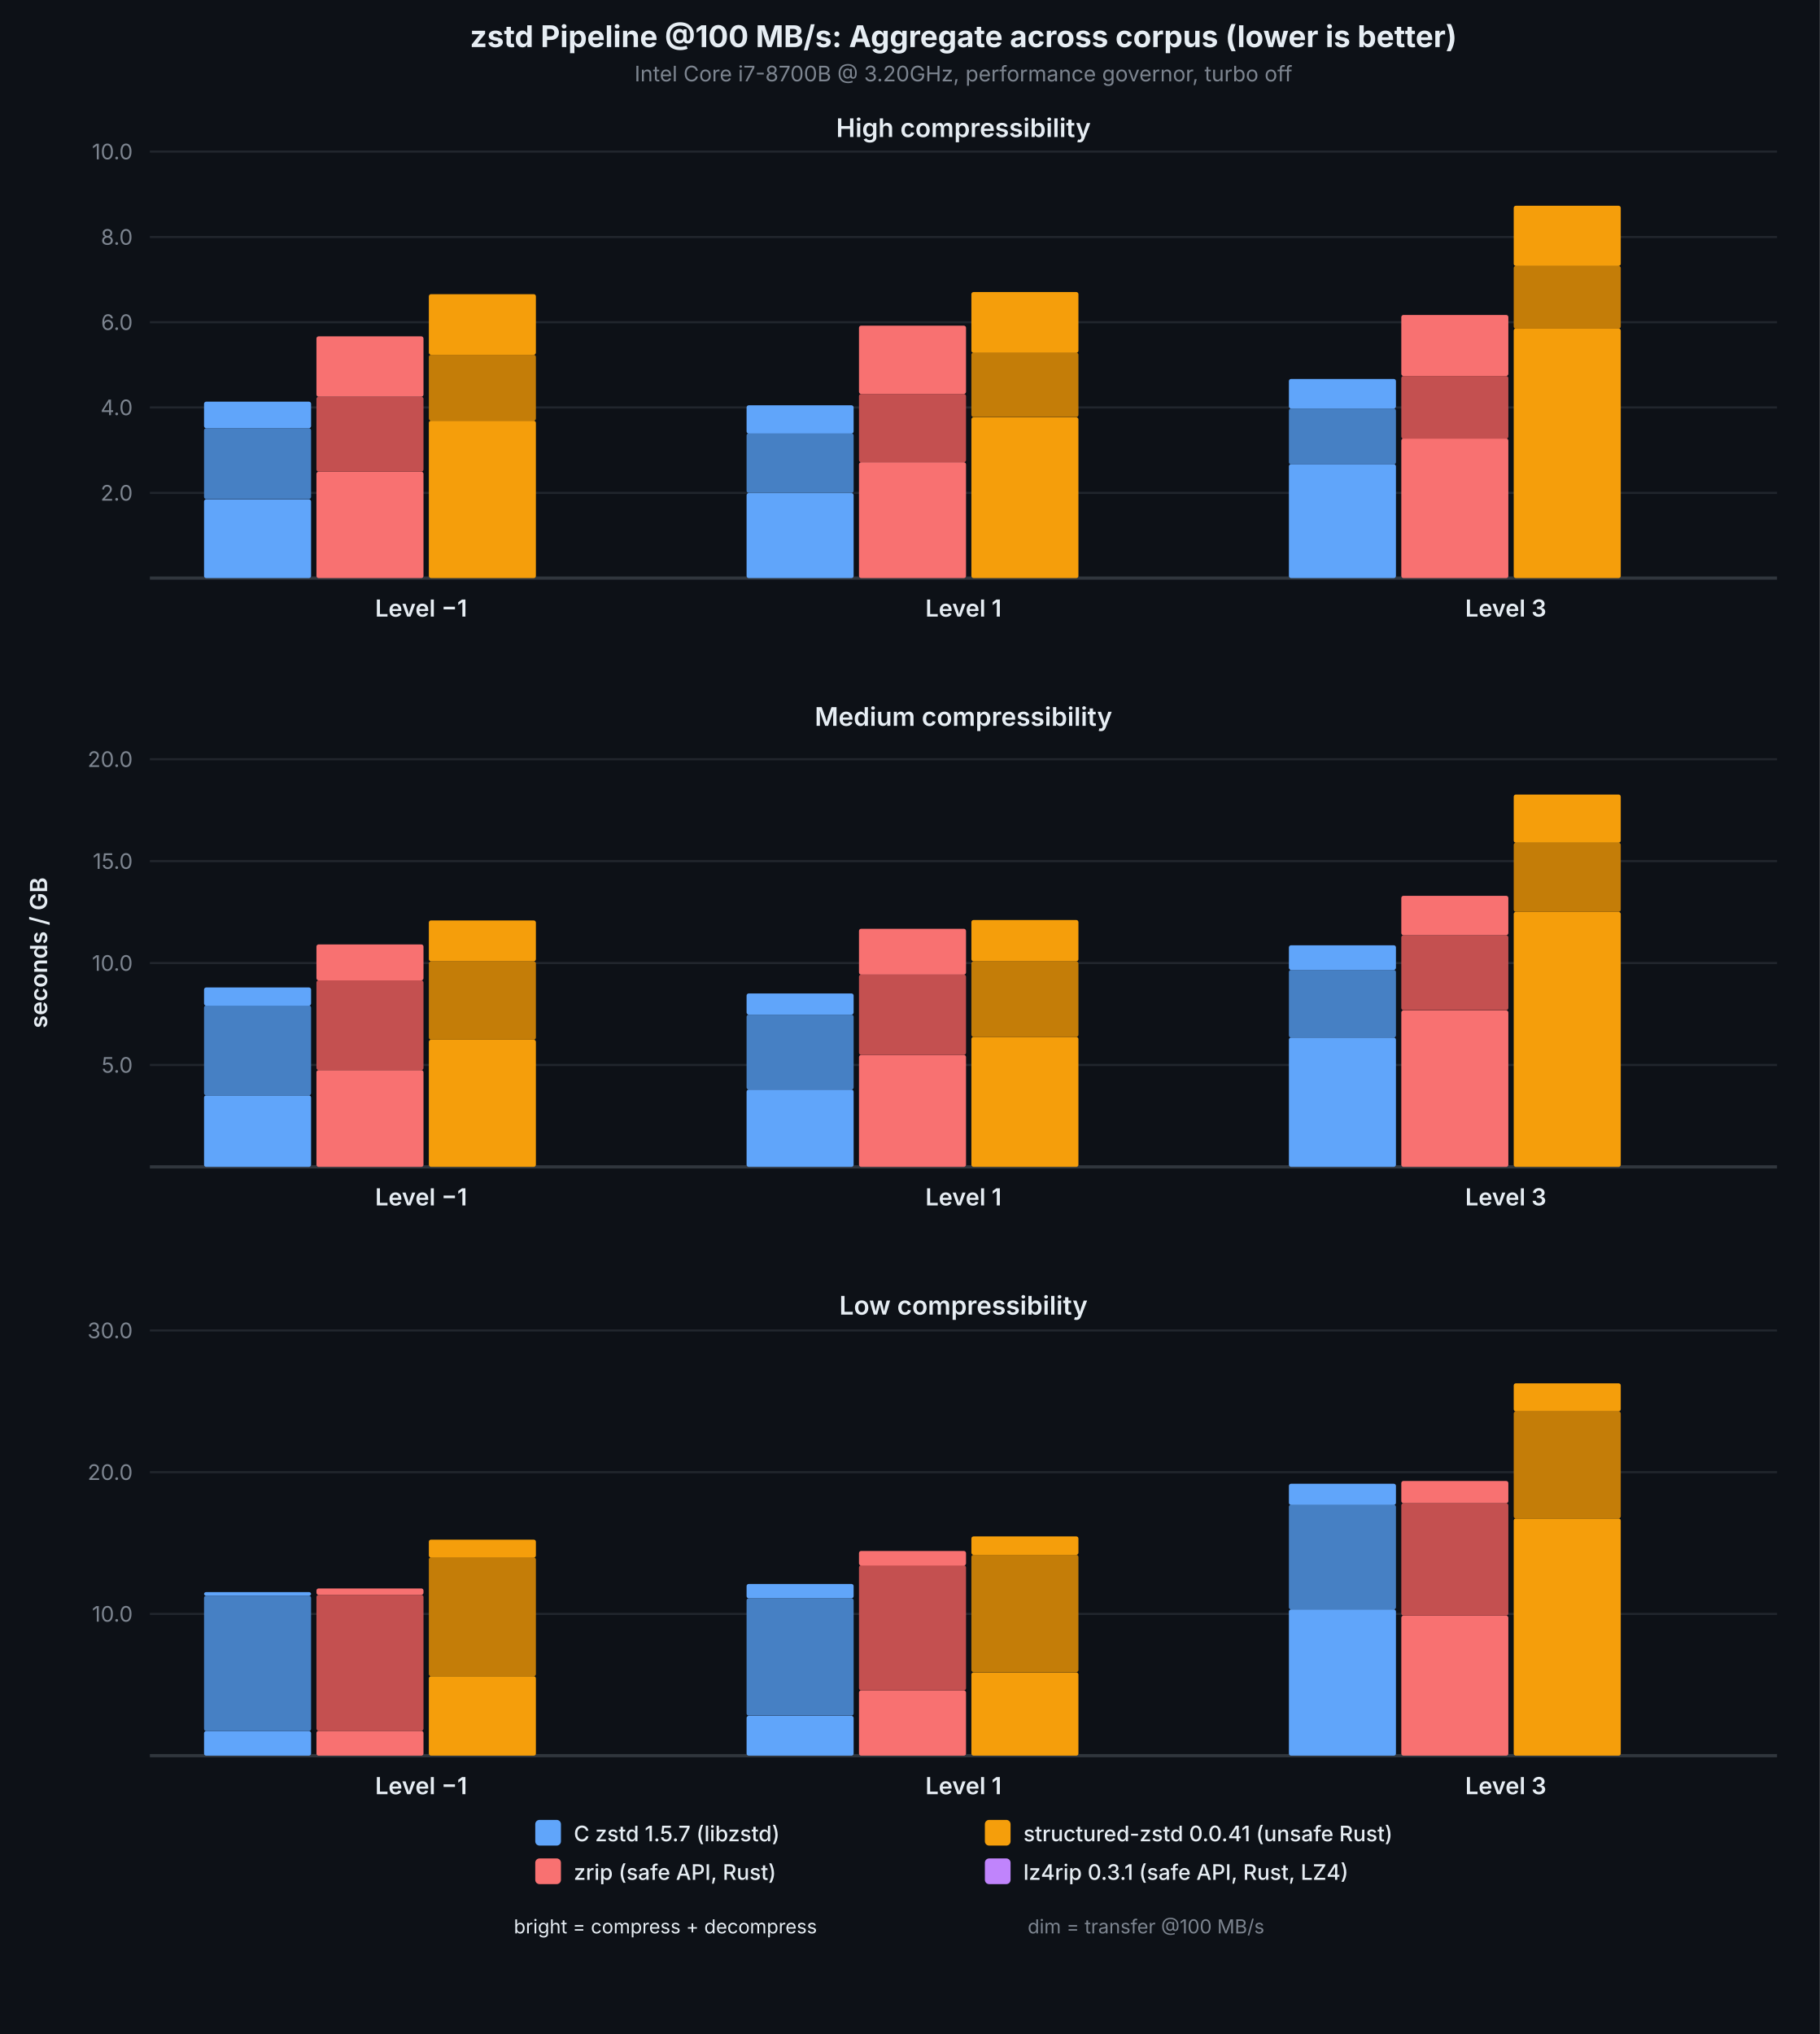
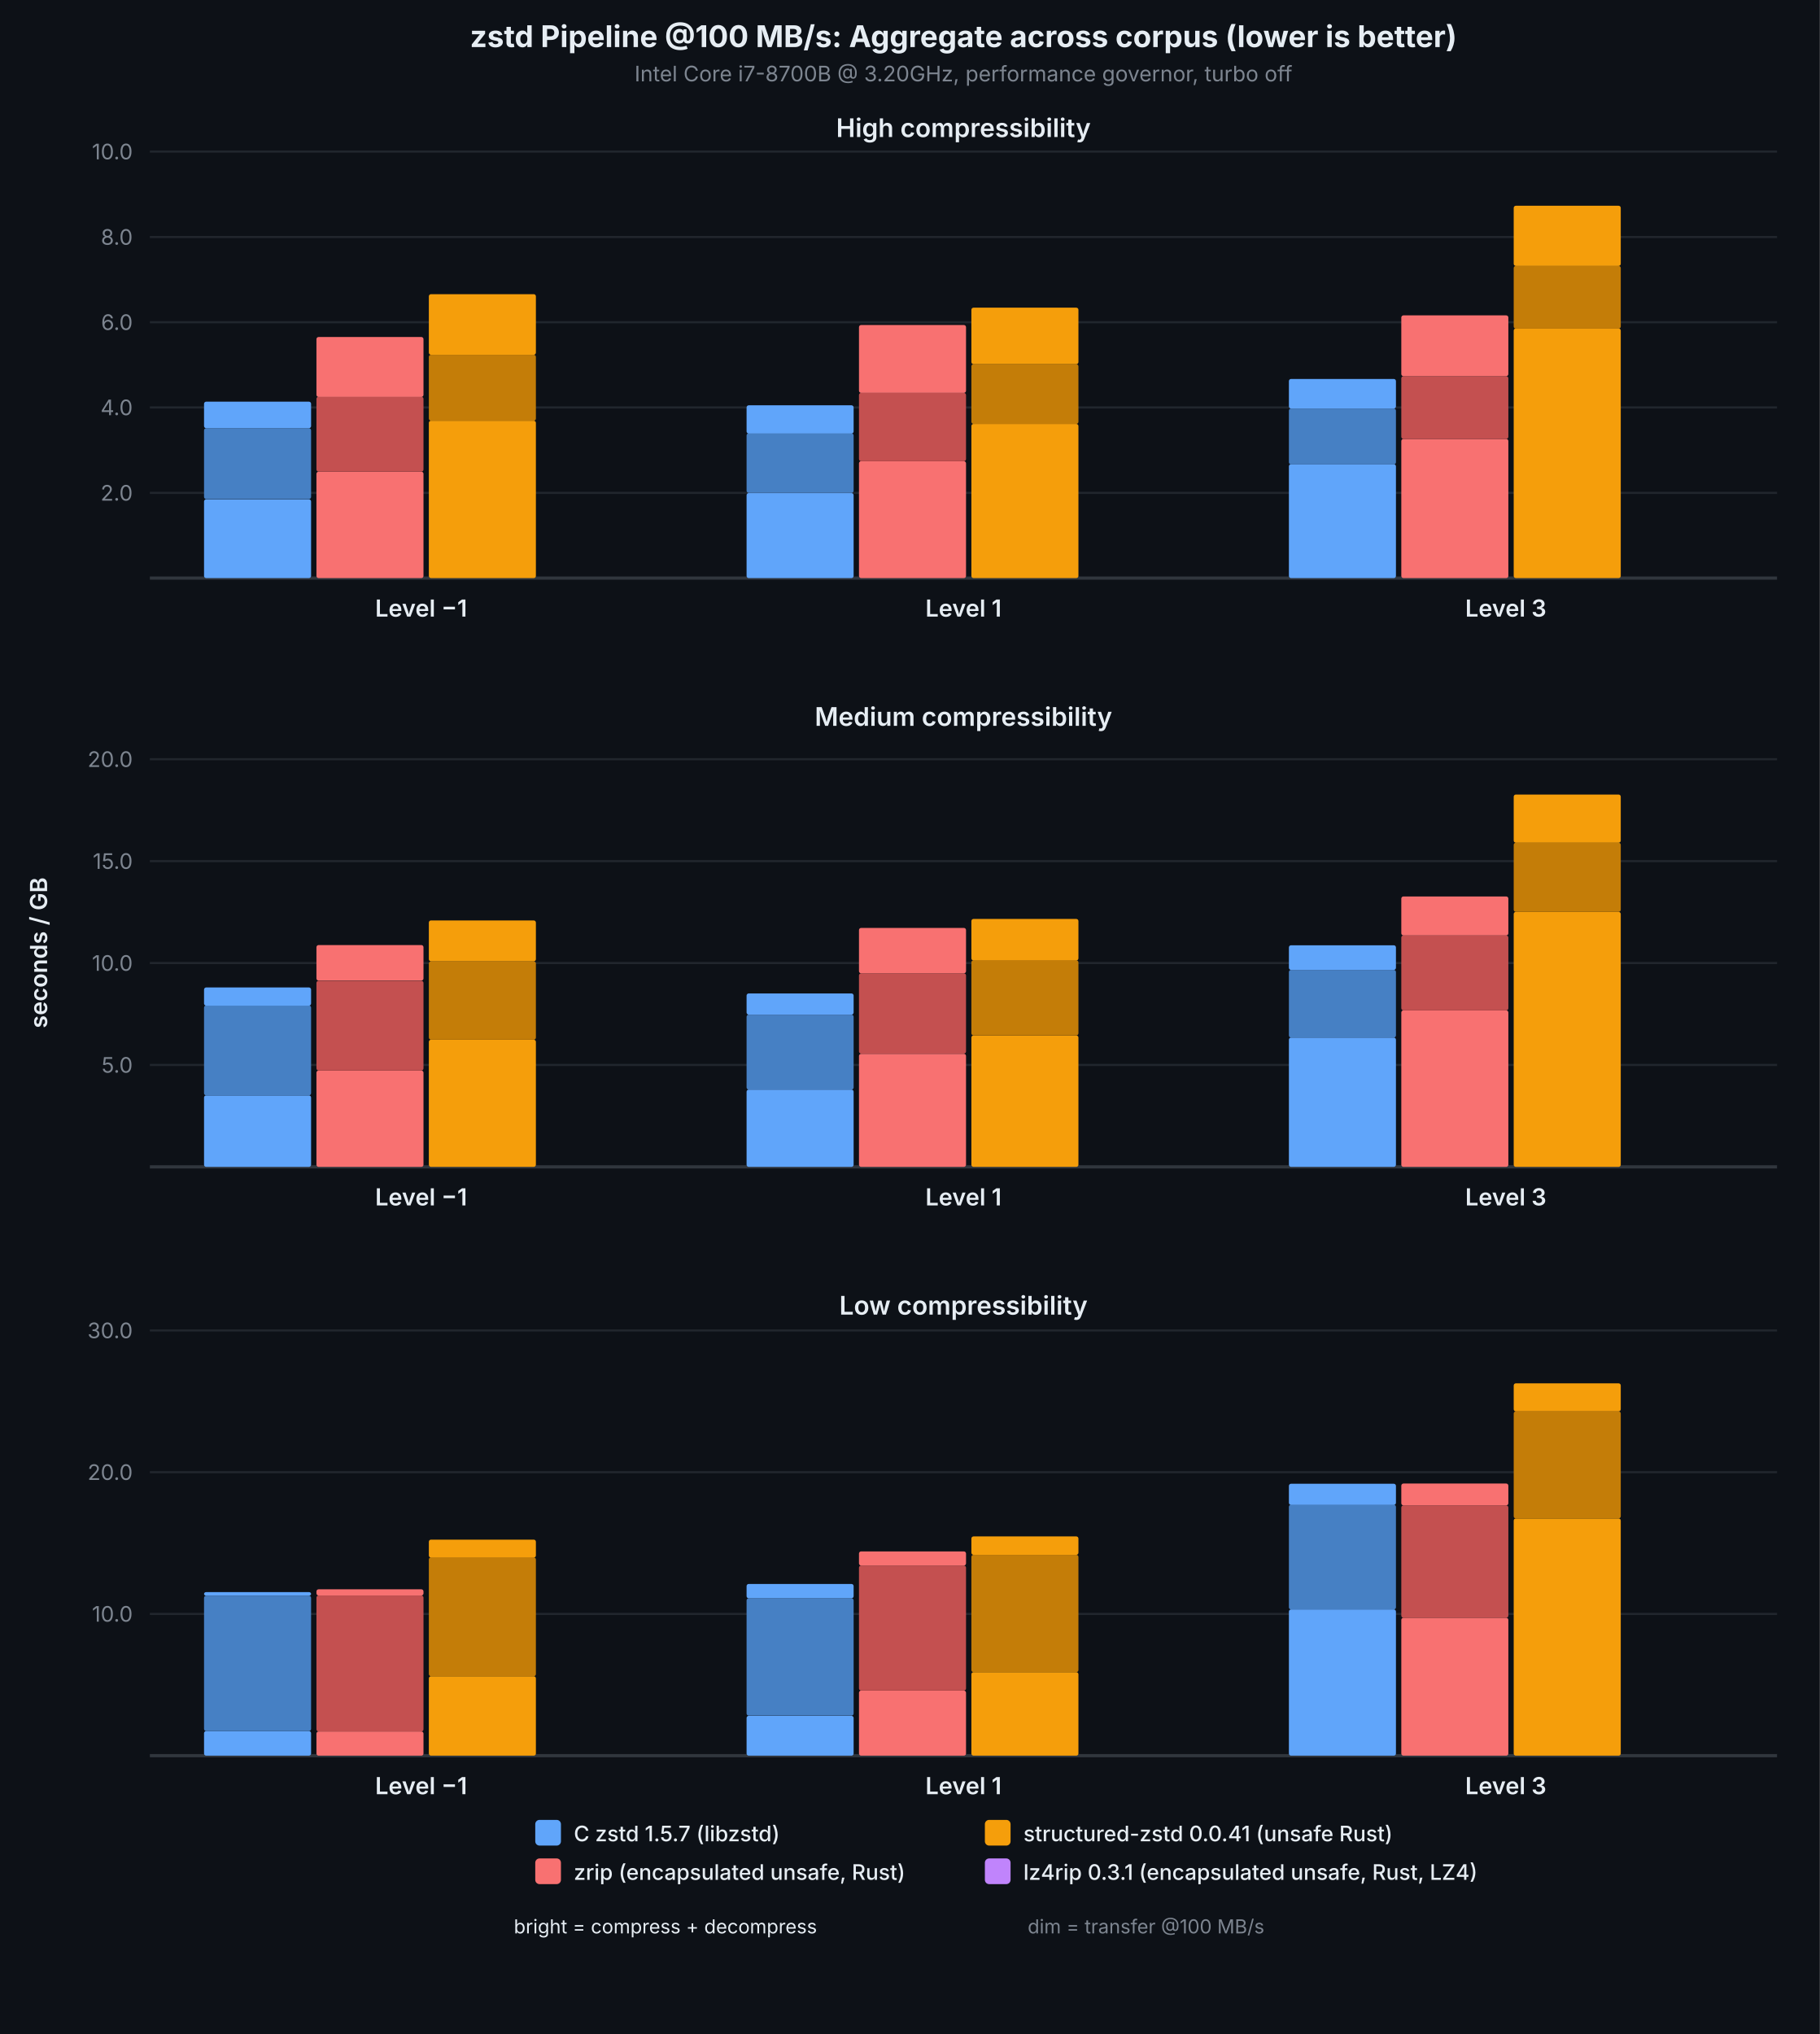
<svg xmlns="http://www.w3.org/2000/svg" viewBox="0 0 850 950" font-family="system-ui, -apple-system, sans-serif">
  <rect width="850" height="950" fill="#0d1117" />
  <text x="450.0" y="22" text-anchor="middle" fill="#e6edf3" font-size="14" font-weight="700">zstd Pipeline @100 MB/s: Aggregate across corpus (lower is better)</text>
  <text x="450.0" y="38" text-anchor="middle" fill="#7d8590" font-size="10">Intel Core i7-8700B @ 3.20GHz, performance governor, turbo off</text>
  <text x="22" y="445.0" text-anchor="middle" fill="#e6edf3" font-size="11" font-weight="600" transform="rotate(-90,22,445.0)">seconds / GB</text>
  <text x="450.0" y="64" text-anchor="middle" fill="#e6edf3" font-size="12" font-weight="600">High compressibility</text>
  <line x1="70" y1="230.2" x2="830" y2="230.2" stroke="#21262d" stroke-width="1" />
  <text x="62" y="230.2" text-anchor="end" dominant-baseline="middle" fill="#7d8590" font-size="10">2.0</text>
  <line x1="70" y1="190.3" x2="830" y2="190.3" stroke="#21262d" stroke-width="1" />
  <text x="62" y="190.3" text-anchor="end" dominant-baseline="middle" fill="#7d8590" font-size="10">4.0</text>
  <line x1="70" y1="150.5" x2="830" y2="150.5" stroke="#21262d" stroke-width="1" />
  <text x="62" y="150.5" text-anchor="end" dominant-baseline="middle" fill="#7d8590" font-size="10">6.0</text>
  <line x1="70" y1="110.7" x2="830" y2="110.7" stroke="#21262d" stroke-width="1" />
  <text x="62" y="110.7" text-anchor="end" dominant-baseline="middle" fill="#7d8590" font-size="10">8.0</text>
  <line x1="70" y1="70.8" x2="830" y2="70.8" stroke="#21262d" stroke-width="1" />
  <text x="62" y="70.8" text-anchor="end" dominant-baseline="middle" fill="#7d8590" font-size="10">10.0</text>
  <line x1="70" y1="270" x2="830" y2="270" stroke="#30363d" stroke-width="1.5" />
  <rect x="95.3" y="233.2" width="50.0" height="36.8" fill="#60a5fa" rx="1" />
  <rect x="95.3" y="200.0" width="50.0" height="33.1" fill="#4680c4" rx="1" />
  <rect x="95.3" y="187.6" width="50.0" height="12.4" fill="#60a5fa" rx="1" />
  <rect x="147.8" y="220.3" width="50.0" height="49.7" fill="#f87171" rx="1" />
  <rect x="147.8" y="185.3" width="50.0" height="35.0" fill="#c45050" rx="1" />
-   <rect x="147.8" y="157.1" width="50.0" height="28.2" fill="#f87171" rx="1" />
+   <rect x="147.8" y="157.4" width="50.0" height="28.0" fill="#f87171" rx="1" />
  <rect x="200.3" y="196.5" width="50.0" height="73.5" fill="#f59e0b" rx="1" />
  <rect x="200.3" y="165.7" width="50.0" height="30.8" fill="#c47d08" rx="1" />
  <rect x="200.3" y="137.4" width="50.0" height="28.3" fill="#f59e0b" rx="1" />
  <text x="196.7" y="288" text-anchor="middle" fill="#e6edf3" font-size="11" font-weight="600">Level −1</text>
  <rect x="348.7" y="230.3" width="50.0" height="39.7" fill="#60a5fa" rx="1" />
  <rect x="348.7" y="202.4" width="50.0" height="27.8" fill="#4680c4" rx="1" />
  <rect x="348.7" y="189.3" width="50.0" height="13.2" fill="#60a5fa" rx="1" />
-   <rect x="401.2" y="215.9" width="50.0" height="54.1" fill="#f87171" rx="1" />
-   <rect x="401.2" y="184.0" width="50.0" height="31.9" fill="#c45050" rx="1" />
-   <rect x="401.2" y="152.1" width="50.0" height="31.9" fill="#f87171" rx="1" />
-   <rect x="453.7" y="194.9" width="50.0" height="75.1" fill="#f59e0b" rx="1" />
-   <rect x="453.7" y="164.7" width="50.0" height="30.1" fill="#c47d08" rx="1" />
-   <rect x="453.7" y="136.4" width="50.0" height="28.4" fill="#f59e0b" rx="1" />
+   <rect x="401.2" y="215.4" width="50.0" height="54.6" fill="#f87171" rx="1" />
+   <rect x="401.2" y="183.5" width="50.0" height="31.9" fill="#c45050" rx="1" />
+   <rect x="401.2" y="151.8" width="50.0" height="31.7" fill="#f87171" rx="1" />
+   <rect x="453.7" y="198.0" width="50.0" height="72.0" fill="#f59e0b" rx="1" />
+   <rect x="453.7" y="170.1" width="50.0" height="27.9" fill="#c47d08" rx="1" />
+   <rect x="453.7" y="143.7" width="50.0" height="26.4" fill="#f59e0b" rx="1" />
  <text x="450.0" y="288" text-anchor="middle" fill="#e6edf3" font-size="11" font-weight="600">Level 1</text>
  <rect x="602.0" y="216.8" width="50.0" height="53.2" fill="#60a5fa" rx="1" />
  <rect x="602.0" y="190.8" width="50.0" height="26.1" fill="#4680c4" rx="1" />
  <rect x="602.0" y="177.0" width="50.0" height="13.8" fill="#60a5fa" rx="1" />
-   <rect x="654.5" y="204.8" width="50.0" height="65.2" fill="#f87171" rx="1" />
-   <rect x="654.5" y="175.6" width="50.0" height="29.3" fill="#c45050" rx="1" />
-   <rect x="654.5" y="147.1" width="50.0" height="28.5" fill="#f87171" rx="1" />
+   <rect x="654.5" y="205.0" width="50.0" height="65.0" fill="#f87171" rx="1" />
+   <rect x="654.5" y="175.7" width="50.0" height="29.3" fill="#c45050" rx="1" />
+   <rect x="654.5" y="147.3" width="50.0" height="28.4" fill="#f87171" rx="1" />
  <rect x="707.0" y="153.4" width="50.0" height="116.6" fill="#f59e0b" rx="1" />
  <rect x="707.0" y="124.2" width="50.0" height="29.3" fill="#c47d08" rx="1" />
  <rect x="707.0" y="96.1" width="50.0" height="28.1" fill="#f59e0b" rx="1" />
  <text x="703.3" y="288" text-anchor="middle" fill="#e6edf3" font-size="11" font-weight="600">Level 3</text>
  <text x="450.0" y="339" text-anchor="middle" fill="#e6edf3" font-size="12" font-weight="600">Medium compressibility</text>
  <line x1="70" y1="497.4" x2="830" y2="497.4" stroke="#21262d" stroke-width="1" />
  <text x="62" y="497.4" text-anchor="end" dominant-baseline="middle" fill="#7d8590" font-size="10">5.0</text>
  <line x1="70" y1="449.8" x2="830" y2="449.8" stroke="#21262d" stroke-width="1" />
  <text x="62" y="449.8" text-anchor="end" dominant-baseline="middle" fill="#7d8590" font-size="10">10.0</text>
  <line x1="70" y1="402.2" x2="830" y2="402.2" stroke="#21262d" stroke-width="1" />
  <text x="62" y="402.2" text-anchor="end" dominant-baseline="middle" fill="#7d8590" font-size="10">15.0</text>
  <line x1="70" y1="354.6" x2="830" y2="354.6" stroke="#21262d" stroke-width="1" />
  <text x="62" y="354.6" text-anchor="end" dominant-baseline="middle" fill="#7d8590" font-size="10">20.0</text>
  <line x1="70" y1="545" x2="830" y2="545" stroke="#30363d" stroke-width="1.5" />
  <rect x="95.3" y="511.6" width="50.0" height="33.4" fill="#60a5fa" rx="1" />
  <rect x="95.3" y="469.6" width="50.0" height="42.0" fill="#4680c4" rx="1" />
  <rect x="95.3" y="461.2" width="50.0" height="8.5" fill="#60a5fa" rx="1" />
-   <rect x="147.8" y="499.8" width="50.0" height="45.2" fill="#f87171" rx="1" />
-   <rect x="147.8" y="457.9" width="50.0" height="41.9" fill="#c45050" rx="1" />
-   <rect x="147.8" y="441.1" width="50.0" height="16.8" fill="#f87171" rx="1" />
+   <rect x="147.8" y="500.0" width="50.0" height="45.0" fill="#f87171" rx="1" />
+   <rect x="147.8" y="458.1" width="50.0" height="41.9" fill="#c45050" rx="1" />
+   <rect x="147.8" y="441.4" width="50.0" height="16.6" fill="#f87171" rx="1" />
  <rect x="200.3" y="485.6" width="50.0" height="59.4" fill="#f59e0b" rx="1" />
  <rect x="200.3" y="449.0" width="50.0" height="36.6" fill="#c47d08" rx="1" />
  <rect x="200.3" y="429.9" width="50.0" height="19.1" fill="#f59e0b" rx="1" />
  <text x="196.7" y="563" text-anchor="middle" fill="#e6edf3" font-size="11" font-weight="600">Level −1</text>
  <rect x="348.7" y="508.9" width="50.0" height="36.1" fill="#60a5fa" rx="1" />
  <rect x="348.7" y="473.9" width="50.0" height="35.0" fill="#4680c4" rx="1" />
  <rect x="348.7" y="464.0" width="50.0" height="9.9" fill="#60a5fa" rx="1" />
-   <rect x="401.2" y="492.7" width="50.0" height="52.3" fill="#f87171" rx="1" />
-   <rect x="401.2" y="455.2" width="50.0" height="37.5" fill="#c45050" rx="1" />
-   <rect x="401.2" y="433.8" width="50.0" height="21.4" fill="#f87171" rx="1" />
-   <rect x="453.7" y="484.3" width="50.0" height="60.7" fill="#f59e0b" rx="1" />
-   <rect x="453.7" y="449.0" width="50.0" height="35.3" fill="#c47d08" rx="1" />
-   <rect x="453.7" y="429.7" width="50.0" height="19.3" fill="#f59e0b" rx="1" />
+   <rect x="401.2" y="492.2" width="50.0" height="52.8" fill="#f87171" rx="1" />
+   <rect x="401.2" y="454.6" width="50.0" height="37.5" fill="#c45050" rx="1" />
+   <rect x="401.2" y="433.4" width="50.0" height="21.2" fill="#f87171" rx="1" />
+   <rect x="453.7" y="483.6" width="50.0" height="61.4" fill="#f59e0b" rx="1" />
+   <rect x="453.7" y="448.5" width="50.0" height="35.1" fill="#c47d08" rx="1" />
+   <rect x="453.7" y="429.2" width="50.0" height="19.4" fill="#f59e0b" rx="1" />
  <text x="450.0" y="563" text-anchor="middle" fill="#e6edf3" font-size="11" font-weight="600">Level 1</text>
  <rect x="602.0" y="484.6" width="50.0" height="60.4" fill="#60a5fa" rx="1" />
  <rect x="602.0" y="453.0" width="50.0" height="31.6" fill="#4680c4" rx="1" />
  <rect x="602.0" y="441.5" width="50.0" height="11.5" fill="#60a5fa" rx="1" />
  <rect x="654.5" y="471.9" width="50.0" height="73.1" fill="#f87171" rx="1" />
-   <rect x="654.5" y="436.8" width="50.0" height="35.0" fill="#c45050" rx="1" />
-   <rect x="654.5" y="418.4" width="50.0" height="18.4" fill="#f87171" rx="1" />
+   <rect x="654.5" y="436.9" width="50.0" height="35.0" fill="#c45050" rx="1" />
+   <rect x="654.5" y="418.7" width="50.0" height="18.2" fill="#f87171" rx="1" />
  <rect x="707.0" y="425.9" width="50.0" height="119.1" fill="#f59e0b" rx="1" />
  <rect x="707.0" y="393.6" width="50.0" height="32.3" fill="#c47d08" rx="1" />
  <rect x="707.0" y="371.1" width="50.0" height="22.5" fill="#f59e0b" rx="1" />
  <text x="703.3" y="563" text-anchor="middle" fill="#e6edf3" font-size="11" font-weight="600">Level 3</text>
  <text x="450.0" y="614" text-anchor="middle" fill="#e6edf3" font-size="12" font-weight="600">Low compressibility</text>
  <line x1="70" y1="753.8" x2="830" y2="753.8" stroke="#21262d" stroke-width="1" />
  <text x="62" y="753.8" text-anchor="end" dominant-baseline="middle" fill="#7d8590" font-size="10">10.0</text>
  <line x1="70" y1="687.6" x2="830" y2="687.6" stroke="#21262d" stroke-width="1" />
  <text x="62" y="687.6" text-anchor="end" dominant-baseline="middle" fill="#7d8590" font-size="10">20.0</text>
  <line x1="70" y1="621.4" x2="830" y2="621.4" stroke="#21262d" stroke-width="1" />
  <text x="62" y="621.4" text-anchor="end" dominant-baseline="middle" fill="#7d8590" font-size="10">30.0</text>
  <line x1="70" y1="820" x2="830" y2="820" stroke="#30363d" stroke-width="1.5" />
  <rect x="95.3" y="808.5" width="50.0" height="11.5" fill="#60a5fa" rx="1" />
  <rect x="95.3" y="745.3" width="50.0" height="63.2" fill="#4680c4" rx="1" />
  <rect x="95.3" y="743.6" width="50.0" height="1.7" fill="#60a5fa" rx="1" />
-   <rect x="147.8" y="808.4" width="50.0" height="11.6" fill="#f87171" rx="1" />
-   <rect x="147.8" y="744.9" width="50.0" height="63.5" fill="#c45050" rx="1" />
-   <rect x="147.8" y="741.9" width="50.0" height="3.0" fill="#f87171" rx="1" />
+   <rect x="147.8" y="808.7" width="50.0" height="11.3" fill="#f87171" rx="1" />
+   <rect x="147.8" y="745.2" width="50.0" height="63.5" fill="#c45050" rx="1" />
+   <rect x="147.8" y="742.3" width="50.0" height="2.9" fill="#f87171" rx="1" />
  <rect x="200.3" y="782.9" width="50.0" height="37.1" fill="#f59e0b" rx="1" />
  <rect x="200.3" y="727.4" width="50.0" height="55.5" fill="#c47d08" rx="1" />
  <rect x="200.3" y="719.1" width="50.0" height="8.4" fill="#f59e0b" rx="1" />
  <text x="196.7" y="838" text-anchor="middle" fill="#e6edf3" font-size="11" font-weight="600">Level −1</text>
  <rect x="348.7" y="801.4" width="50.0" height="18.6" fill="#60a5fa" rx="1" />
  <rect x="348.7" y="746.5" width="50.0" height="54.8" fill="#4680c4" rx="1" />
  <rect x="348.7" y="739.8" width="50.0" height="6.7" fill="#60a5fa" rx="1" />
-   <rect x="401.2" y="789.5" width="50.0" height="30.5" fill="#f87171" rx="1" />
-   <rect x="401.2" y="731.1" width="50.0" height="58.4" fill="#c45050" rx="1" />
-   <rect x="401.2" y="724.4" width="50.0" height="6.8" fill="#f87171" rx="1" />
-   <rect x="453.7" y="781.1" width="50.0" height="38.9" fill="#f59e0b" rx="1" />
+   <rect x="401.2" y="789.6" width="50.0" height="30.4" fill="#f87171" rx="1" />
+   <rect x="401.2" y="731.2" width="50.0" height="58.4" fill="#c45050" rx="1" />
+   <rect x="401.2" y="724.6" width="50.0" height="6.6" fill="#f87171" rx="1" />
+   <rect x="453.7" y="781.0" width="50.0" height="39.0" fill="#f59e0b" rx="1" />
  <rect x="453.7" y="726.2" width="50.0" height="54.8" fill="#c47d08" rx="1" />
  <rect x="453.7" y="717.6" width="50.0" height="8.6" fill="#f59e0b" rx="1" />
  <text x="450.0" y="838" text-anchor="middle" fill="#e6edf3" font-size="11" font-weight="600">Level 1</text>
  <rect x="602.0" y="751.7" width="50.0" height="68.3" fill="#60a5fa" rx="1" />
  <rect x="602.0" y="702.8" width="50.0" height="48.9" fill="#4680c4" rx="1" />
  <rect x="602.0" y="693.0" width="50.0" height="9.9" fill="#60a5fa" rx="1" />
-   <rect x="654.5" y="754.6" width="50.0" height="65.4" fill="#f87171" rx="1" />
-   <rect x="654.5" y="702.1" width="50.0" height="52.5" fill="#c45050" rx="1" />
-   <rect x="654.5" y="691.7" width="50.0" height="10.4" fill="#f87171" rx="1" />
+   <rect x="654.5" y="755.6" width="50.0" height="64.4" fill="#f87171" rx="1" />
+   <rect x="654.5" y="703.1" width="50.0" height="52.5" fill="#c45050" rx="1" />
+   <rect x="654.5" y="692.9" width="50.0" height="10.2" fill="#f87171" rx="1" />
  <rect x="707.0" y="709.2" width="50.0" height="110.8" fill="#f59e0b" rx="1" />
  <rect x="707.0" y="659.2" width="50.0" height="50.0" fill="#c47d08" rx="1" />
  <rect x="707.0" y="646.1" width="50.0" height="13.1" fill="#f59e0b" rx="1" />
  <text x="703.3" y="838" text-anchor="middle" fill="#e6edf3" font-size="11" font-weight="600">Level 3</text>
  <rect x="250" y="850" width="12" height="12" fill="#60a5fa" rx="2" />
  <text x="268" y="860" fill="#e6edf3" font-size="10" font-weight="500">C zstd 1.5.7 (libzstd)</text>
  <rect x="250" y="868" width="12" height="12" fill="#f87171" rx="2" />
-   <text x="268" y="878" fill="#e6edf3" font-size="10" font-weight="500">zrip (safe API, Rust)</text>
+   <text x="268" y="878" fill="#e6edf3" font-size="10" font-weight="500">zrip (encapsulated unsafe, Rust)</text>
  <rect x="460" y="850" width="12" height="12" fill="#f59e0b" rx="2" />
  <text x="478" y="860" fill="#e6edf3" font-size="10" font-weight="500">structured-zstd 0.0.41 (unsafe Rust)</text>
  <rect x="460" y="868" width="12" height="12" fill="#c084fc" rx="2" />
-   <text x="478" y="878" fill="#e6edf3" font-size="10" font-weight="500">lz4rip 0.3.1 (safe API, Rust, LZ4)</text>
+   <text x="478" y="878" fill="#e6edf3" font-size="10" font-weight="500">lz4rip 0.3.1 (encapsulated unsafe, Rust, LZ4)</text>
  <text x="240" y="903" fill="#e6edf3" font-size="9">bright = compress + decompress</text>
  <text x="480" y="903" fill="#7d8590" font-size="9">dim = transfer @100 MB/s</text>
</svg>
